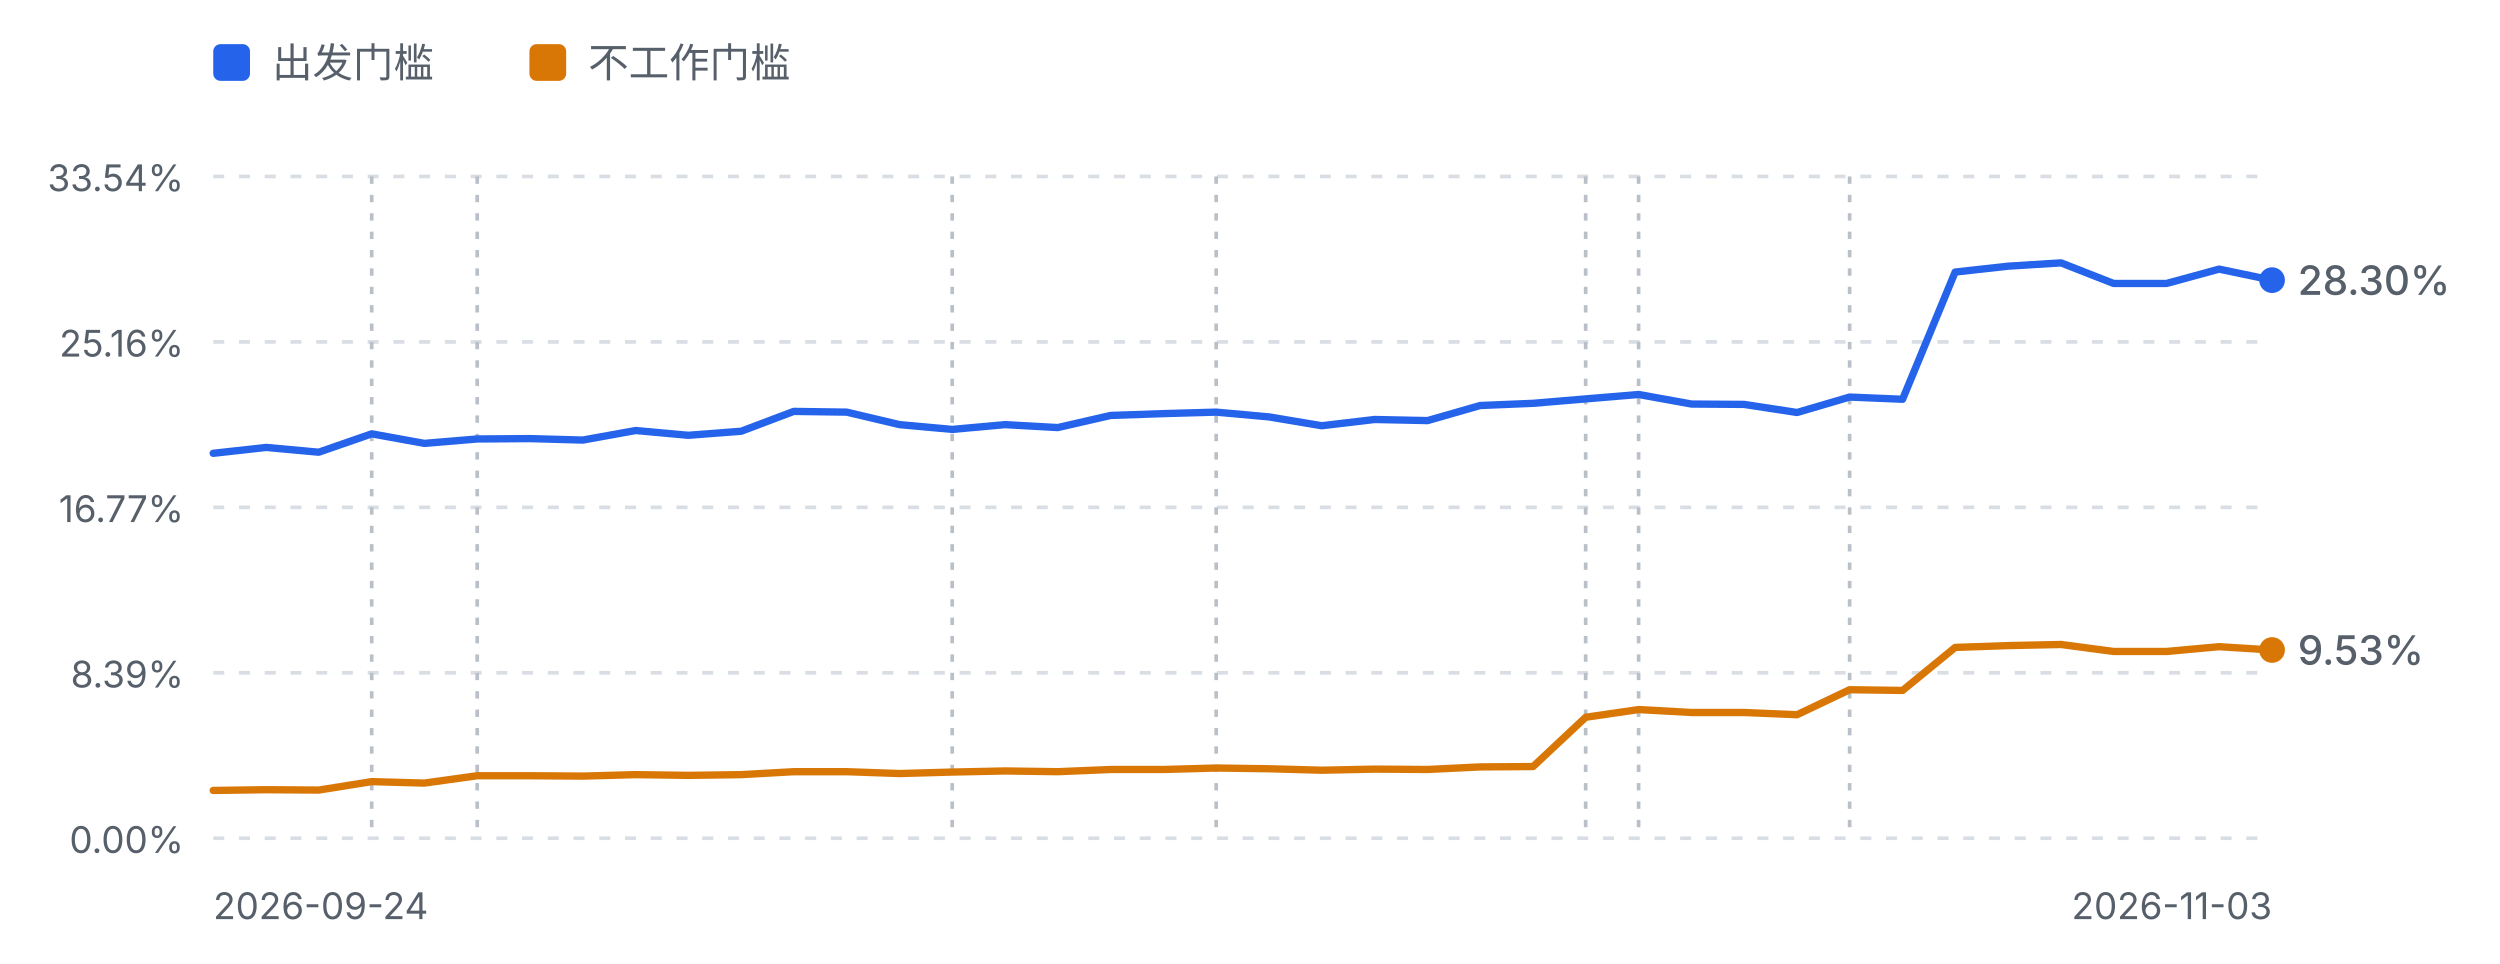
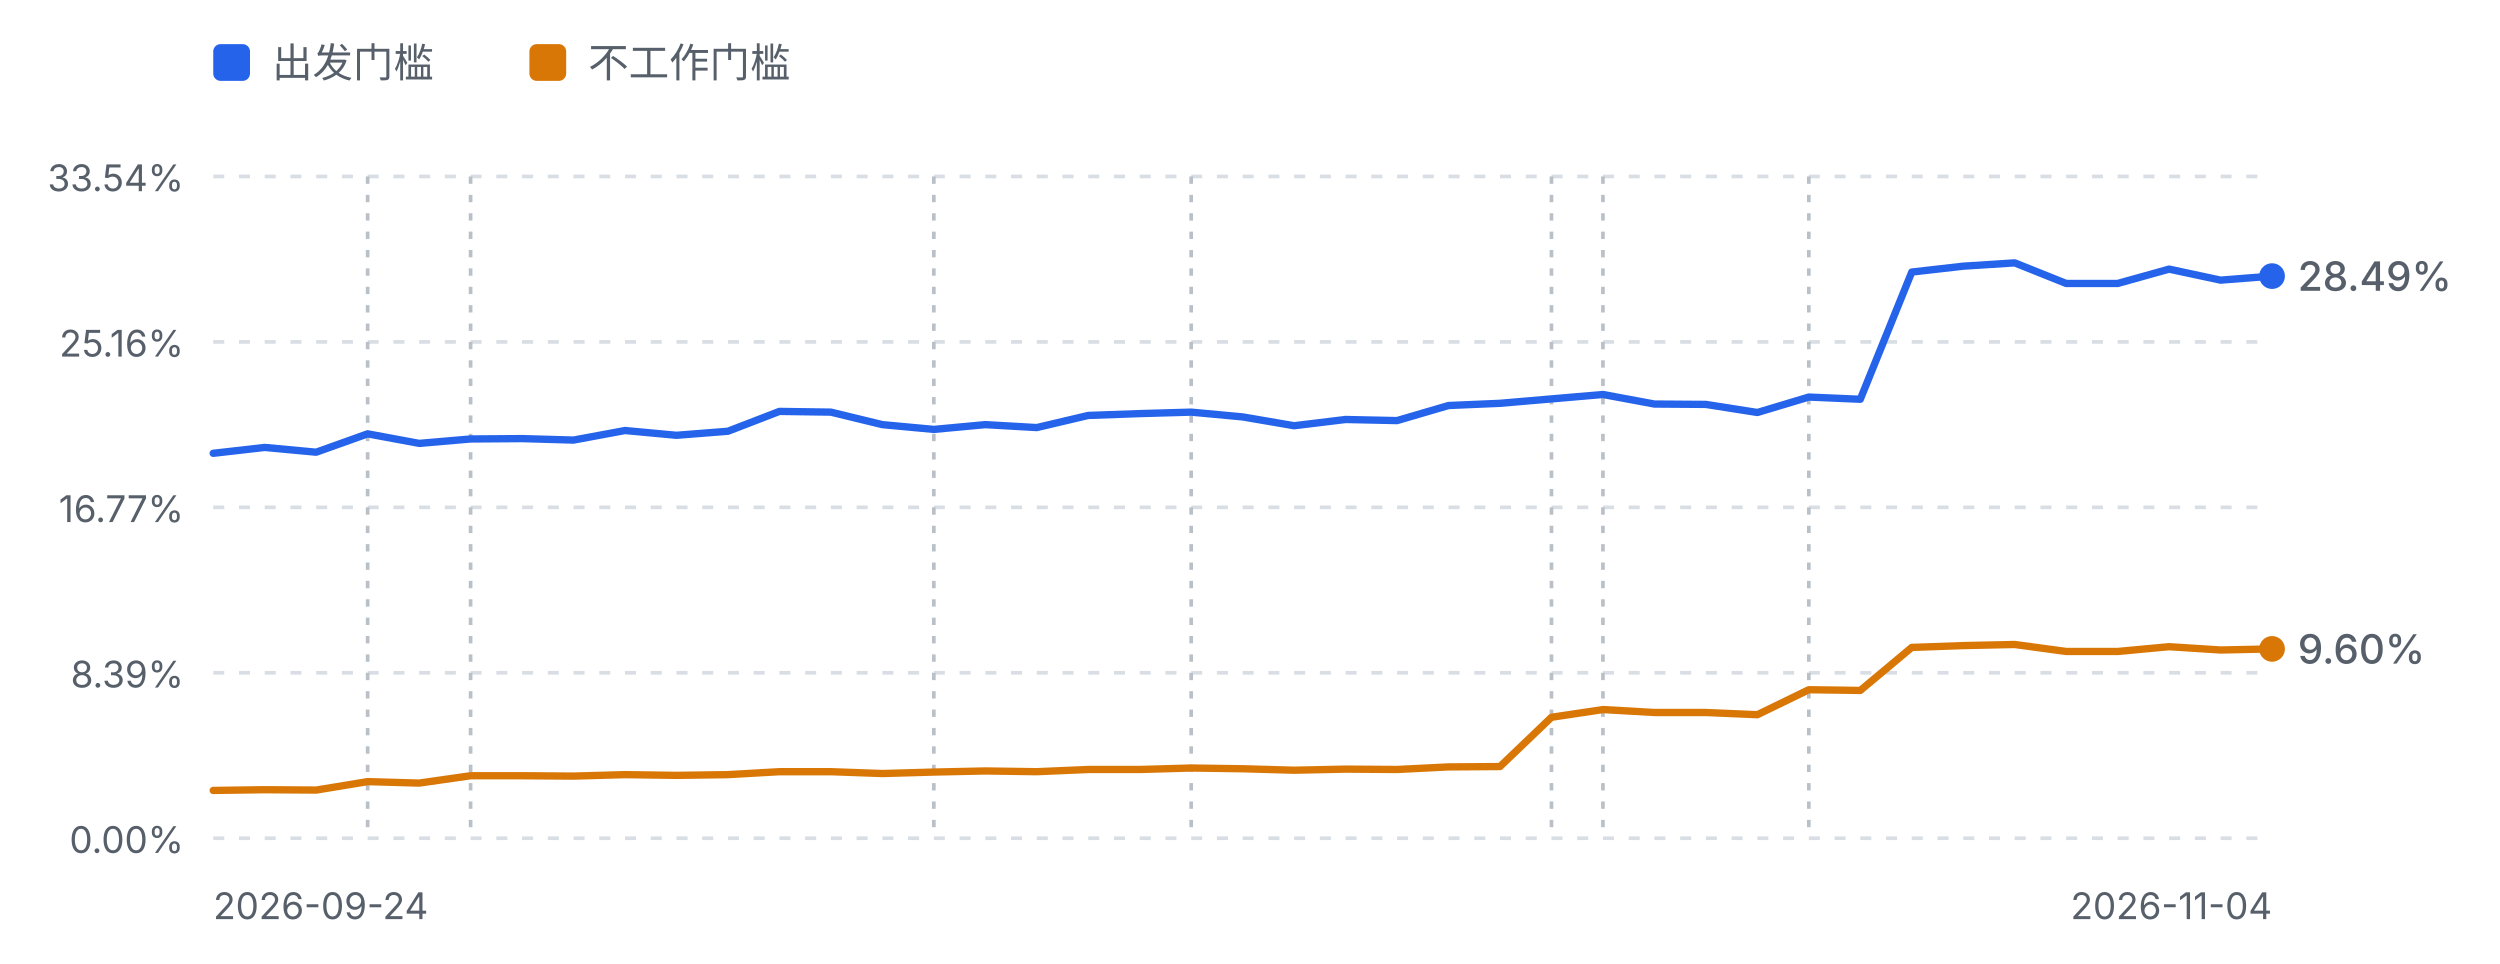
<svg xmlns="http://www.w3.org/2000/svg" viewBox="0 0 680 262" width="680" height="262" role="img" aria-label="进度曲线：出发门槛与不工作门槛">
  <defs>
    <style>
      .fg-muted { fill: #57606a; font-family: ui-sans-serif, system-ui, -apple-system, "Segoe UI", sans-serif; }
      .grid { stroke: #d8dee4; stroke-width: 1; stroke-dasharray: 3 4; }
      .mark { stroke: #b9c0c8; stroke-width: 1; stroke-dasharray: 2 3; }
      .line-dep { fill: none; stroke: #2563eb; stroke-width: 2; stroke-linejoin: round; stroke-linecap: round; }
      .line-fire { fill: none; stroke: #d97706; stroke-width: 2; stroke-linejoin: round; stroke-linecap: round; }
      @media (prefers-color-scheme: dark) {
        .fg-muted { fill: #8b949e; }
        .grid { stroke: #30363d; }
        .mark { stroke: #4d545c; }
        .line-dep { stroke: #60a5fa; }
        .line-fire { stroke: #f0b429; }
      }
    </style>
  </defs>
  <rect x="58" y="12" width="10" height="10" rx="2" fill="#2563eb" />
  <text class="fg-muted" x="74" y="21" font-size="11">出发门槛</text>
  <rect x="144" y="12" width="10" height="10" rx="2" fill="#d97706" />
  <text class="fg-muted" x="160" y="21" font-size="11">不工作门槛</text>
  <line class="grid" x1="58" y1="48.0" x2="618" y2="48.0" />
  <text class="fg-muted" x="50" y="52.0" text-anchor="end" font-size="10">33.54%</text>
  <line class="grid" x1="58" y1="93.0" x2="618" y2="93.0" />
  <text class="fg-muted" x="50" y="97.0" text-anchor="end" font-size="10">25.16%</text>
  <line class="grid" x1="58" y1="138.0" x2="618" y2="138.0" />
  <text class="fg-muted" x="50" y="142.0" text-anchor="end" font-size="10">16.77%</text>
  <line class="grid" x1="58" y1="183.0" x2="618" y2="183.0" />
  <text class="fg-muted" x="50" y="187.0" text-anchor="end" font-size="10">8.39%</text>
  <line class="grid" x1="58" y1="228.0" x2="618" y2="228.0" />
  <text class="fg-muted" x="50" y="232.0" text-anchor="end" font-size="10">0.00%</text>
-   <line class="mark" x1="101.1" y1="48" x2="101.1" y2="228.0" />
-   <line class="mark" x1="129.8" y1="48" x2="129.8" y2="228.0" />
-   <line class="mark" x1="259.0" y1="48" x2="259.0" y2="228.0" />
-   <line class="mark" x1="330.8" y1="48" x2="330.8" y2="228.0" />
-   <line class="mark" x1="431.3" y1="48" x2="431.3" y2="228.0" />
-   <line class="mark" x1="445.7" y1="48" x2="445.7" y2="228.0" />
-   <line class="mark" x1="503.1" y1="48" x2="503.1" y2="228.0" />
-   <path d="M58.0,123.3 L72.4,121.7 L86.7,123.0 L101.1,118.0 L115.4,120.6 L129.8,119.4 L144.2,119.3 L158.5,119.7 L172.9,117.1 L187.2,118.4 L201.6,117.3 L215.9,111.9 L230.3,112.1 L244.7,115.5 L259.0,116.8 L273.4,115.5 L287.7,116.3 L302.1,113.0 L316.5,112.5 L330.8,112.1 L345.2,113.4 L359.5,115.8 L373.9,114.1 L388.3,114.4 L402.6,110.3 L417.0,109.7 L431.3,108.5 L445.7,107.3 L460.1,109.9 L474.4,110.0 L488.8,112.2 L503.1,108.0 L517.5,108.6 L531.8,74.0 L546.2,72.4 L560.6,71.5 L574.9,77.1 L589.3,77.1 L603.6,73.2 L618.0,76.2" class="line-dep" />
-   <path d="M58.0,215.0 L72.4,214.8 L86.7,214.9 L101.1,212.6 L115.4,213.0 L129.8,211.0 L144.2,211.0 L158.5,211.1 L172.9,210.7 L187.2,210.9 L201.6,210.7 L215.9,209.9 L230.3,209.9 L244.7,210.4 L259.0,210.0 L273.4,209.7 L287.7,209.9 L302.1,209.3 L316.5,209.3 L330.8,208.9 L345.2,209.1 L359.5,209.5 L373.9,209.2 L388.3,209.3 L402.6,208.6 L417.0,208.5 L431.3,195.1 L445.7,193.0 L460.1,193.8 L474.4,193.8 L488.8,194.4 L503.1,187.6 L517.5,187.8 L531.8,176.1 L546.2,175.6 L560.6,175.3 L574.9,177.2 L589.3,177.2 L603.6,175.9 L618.0,176.8" class="line-fire" />
-   <circle cx="618.0" cy="176.8" r="3.5" fill="#d97706" />
-   <text class="fg-muted" x="625.0" y="180.8" font-size="11" font-weight="500" fill="#d97706">9.53%</text>
-   <circle cx="618.0" cy="76.2" r="3.5" fill="#2563eb" />
-   <text class="fg-muted" x="625.0" y="80.2" font-size="11" font-weight="500" fill="#2563eb">28.30%</text>
+   <line class="mark" x1="100.0" y1="48" x2="100.0" y2="228.0" />
+   <line class="mark" x1="128.0" y1="48" x2="128.0" y2="228.0" />
+   <line class="mark" x1="254.0" y1="48" x2="254.0" y2="228.0" />
+   <line class="mark" x1="324.0" y1="48" x2="324.0" y2="228.0" />
+   <line class="mark" x1="422.0" y1="48" x2="422.0" y2="228.0" />
+   <line class="mark" x1="436.0" y1="48" x2="436.0" y2="228.0" />
+   <line class="mark" x1="492.0" y1="48" x2="492.0" y2="228.0" />
+   <path d="M58.0,123.3 L72.0,121.7 L86.0,123.0 L100.0,118.0 L114.0,120.6 L128.0,119.4 L142.0,119.3 L156.0,119.7 L170.0,117.1 L184.0,118.4 L198.0,117.3 L212.0,111.9 L226.0,112.1 L240.0,115.5 L254.0,116.8 L268.0,115.5 L282.0,116.3 L296.0,113.0 L310.0,112.5 L324.0,112.1 L338.0,113.4 L352.0,115.8 L366.0,114.1 L380.0,114.4 L394.0,110.3 L408.0,109.7 L422.0,108.5 L436.0,107.3 L450.0,109.9 L464.0,110.0 L478.0,112.2 L492.0,108.0 L506.0,108.6 L520.0,74.0 L534.0,72.4 L548.0,71.5 L562.0,77.1 L576.0,77.1 L590.0,73.2 L604.0,76.2 L618.0,75.1" class="line-dep" />
+   <path d="M58.0,215.0 L72.0,214.8 L86.0,214.9 L100.0,212.6 L114.0,213.0 L128.0,211.0 L142.0,211.0 L156.0,211.1 L170.0,210.7 L184.0,210.9 L198.0,210.7 L212.0,209.9 L226.0,209.9 L240.0,210.4 L254.0,210.0 L268.0,209.7 L282.0,209.9 L296.0,209.3 L310.0,209.3 L324.0,208.9 L338.0,209.1 L352.0,209.5 L366.0,209.2 L380.0,209.3 L394.0,208.6 L408.0,208.5 L422.0,195.1 L436.0,193.0 L450.0,193.8 L464.0,193.8 L478.0,194.4 L492.0,187.6 L506.0,187.8 L520.0,176.1 L534.0,175.6 L548.0,175.3 L562.0,177.2 L576.0,177.2 L590.0,175.9 L604.0,176.8 L618.0,176.5" class="line-fire" />
+   <circle cx="618.0" cy="176.5" r="3.5" fill="#d97706" />
+   <text class="fg-muted" x="625.0" y="180.5" font-size="11" font-weight="500" fill="#d97706">9.60%</text>
+   <circle cx="618.0" cy="75.1" r="3.5" fill="#2563eb" />
+   <text class="fg-muted" x="625.0" y="79.1" font-size="11" font-weight="500" fill="#2563eb">28.49%</text>
  <text class="fg-muted" x="58" y="250" font-size="10">2026-09-24</text>
-   <text class="fg-muted" x="618" y="250" text-anchor="end" font-size="10">2026-11-03</text>
+   <text class="fg-muted" x="618" y="250" text-anchor="end" font-size="10">2026-11-04</text>
</svg>
